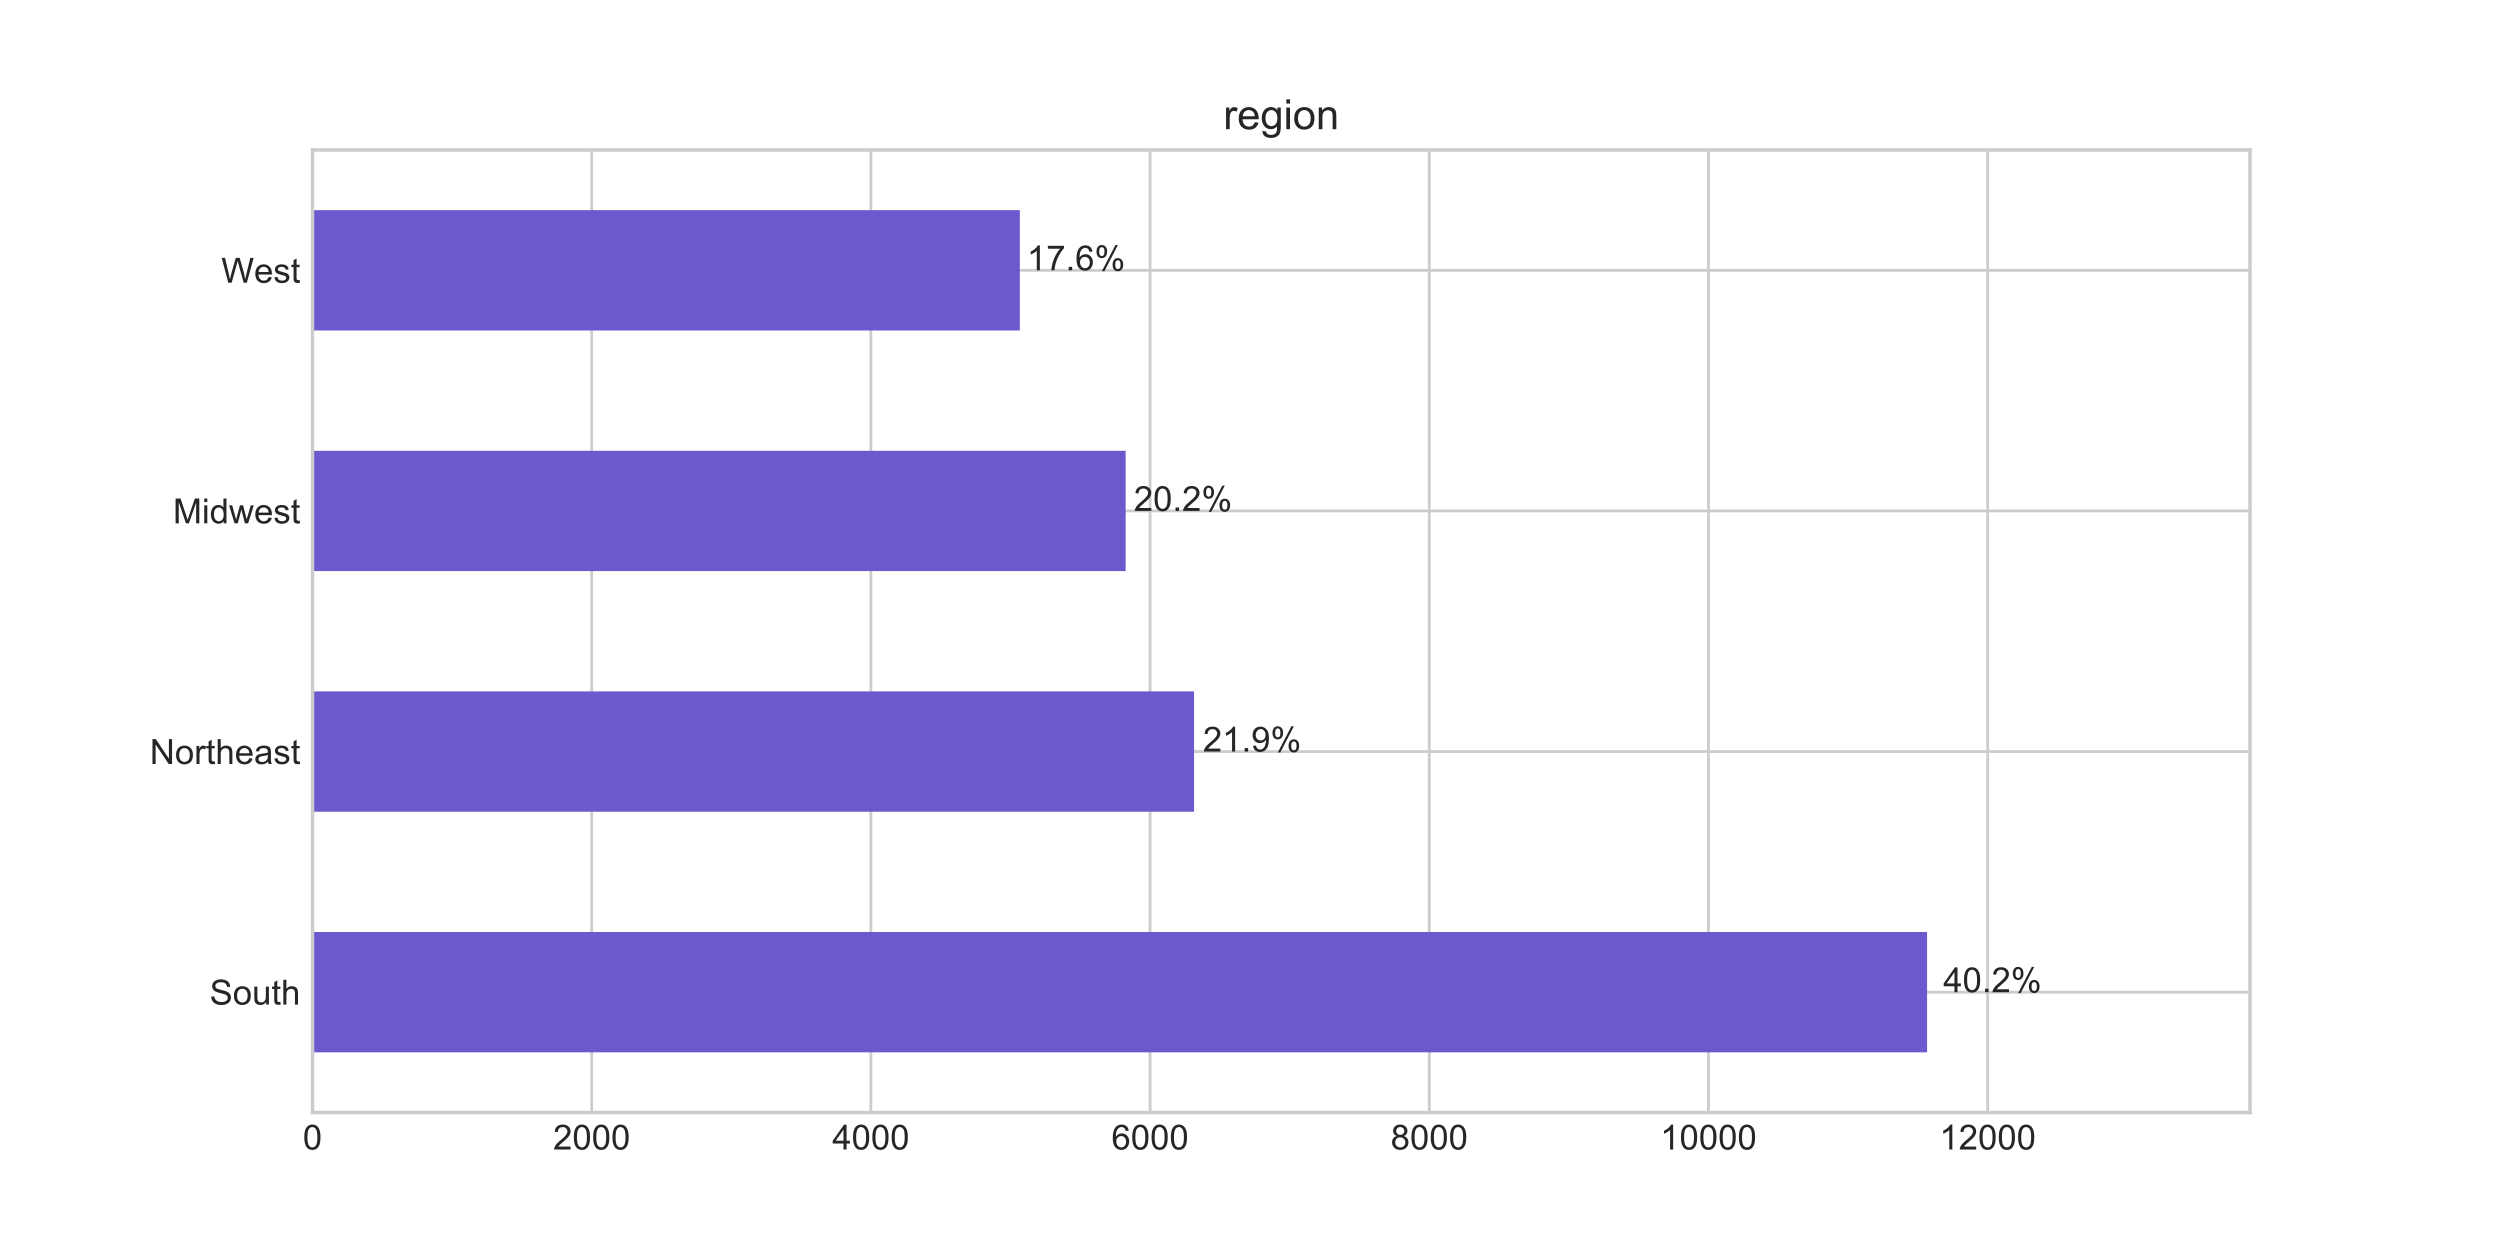
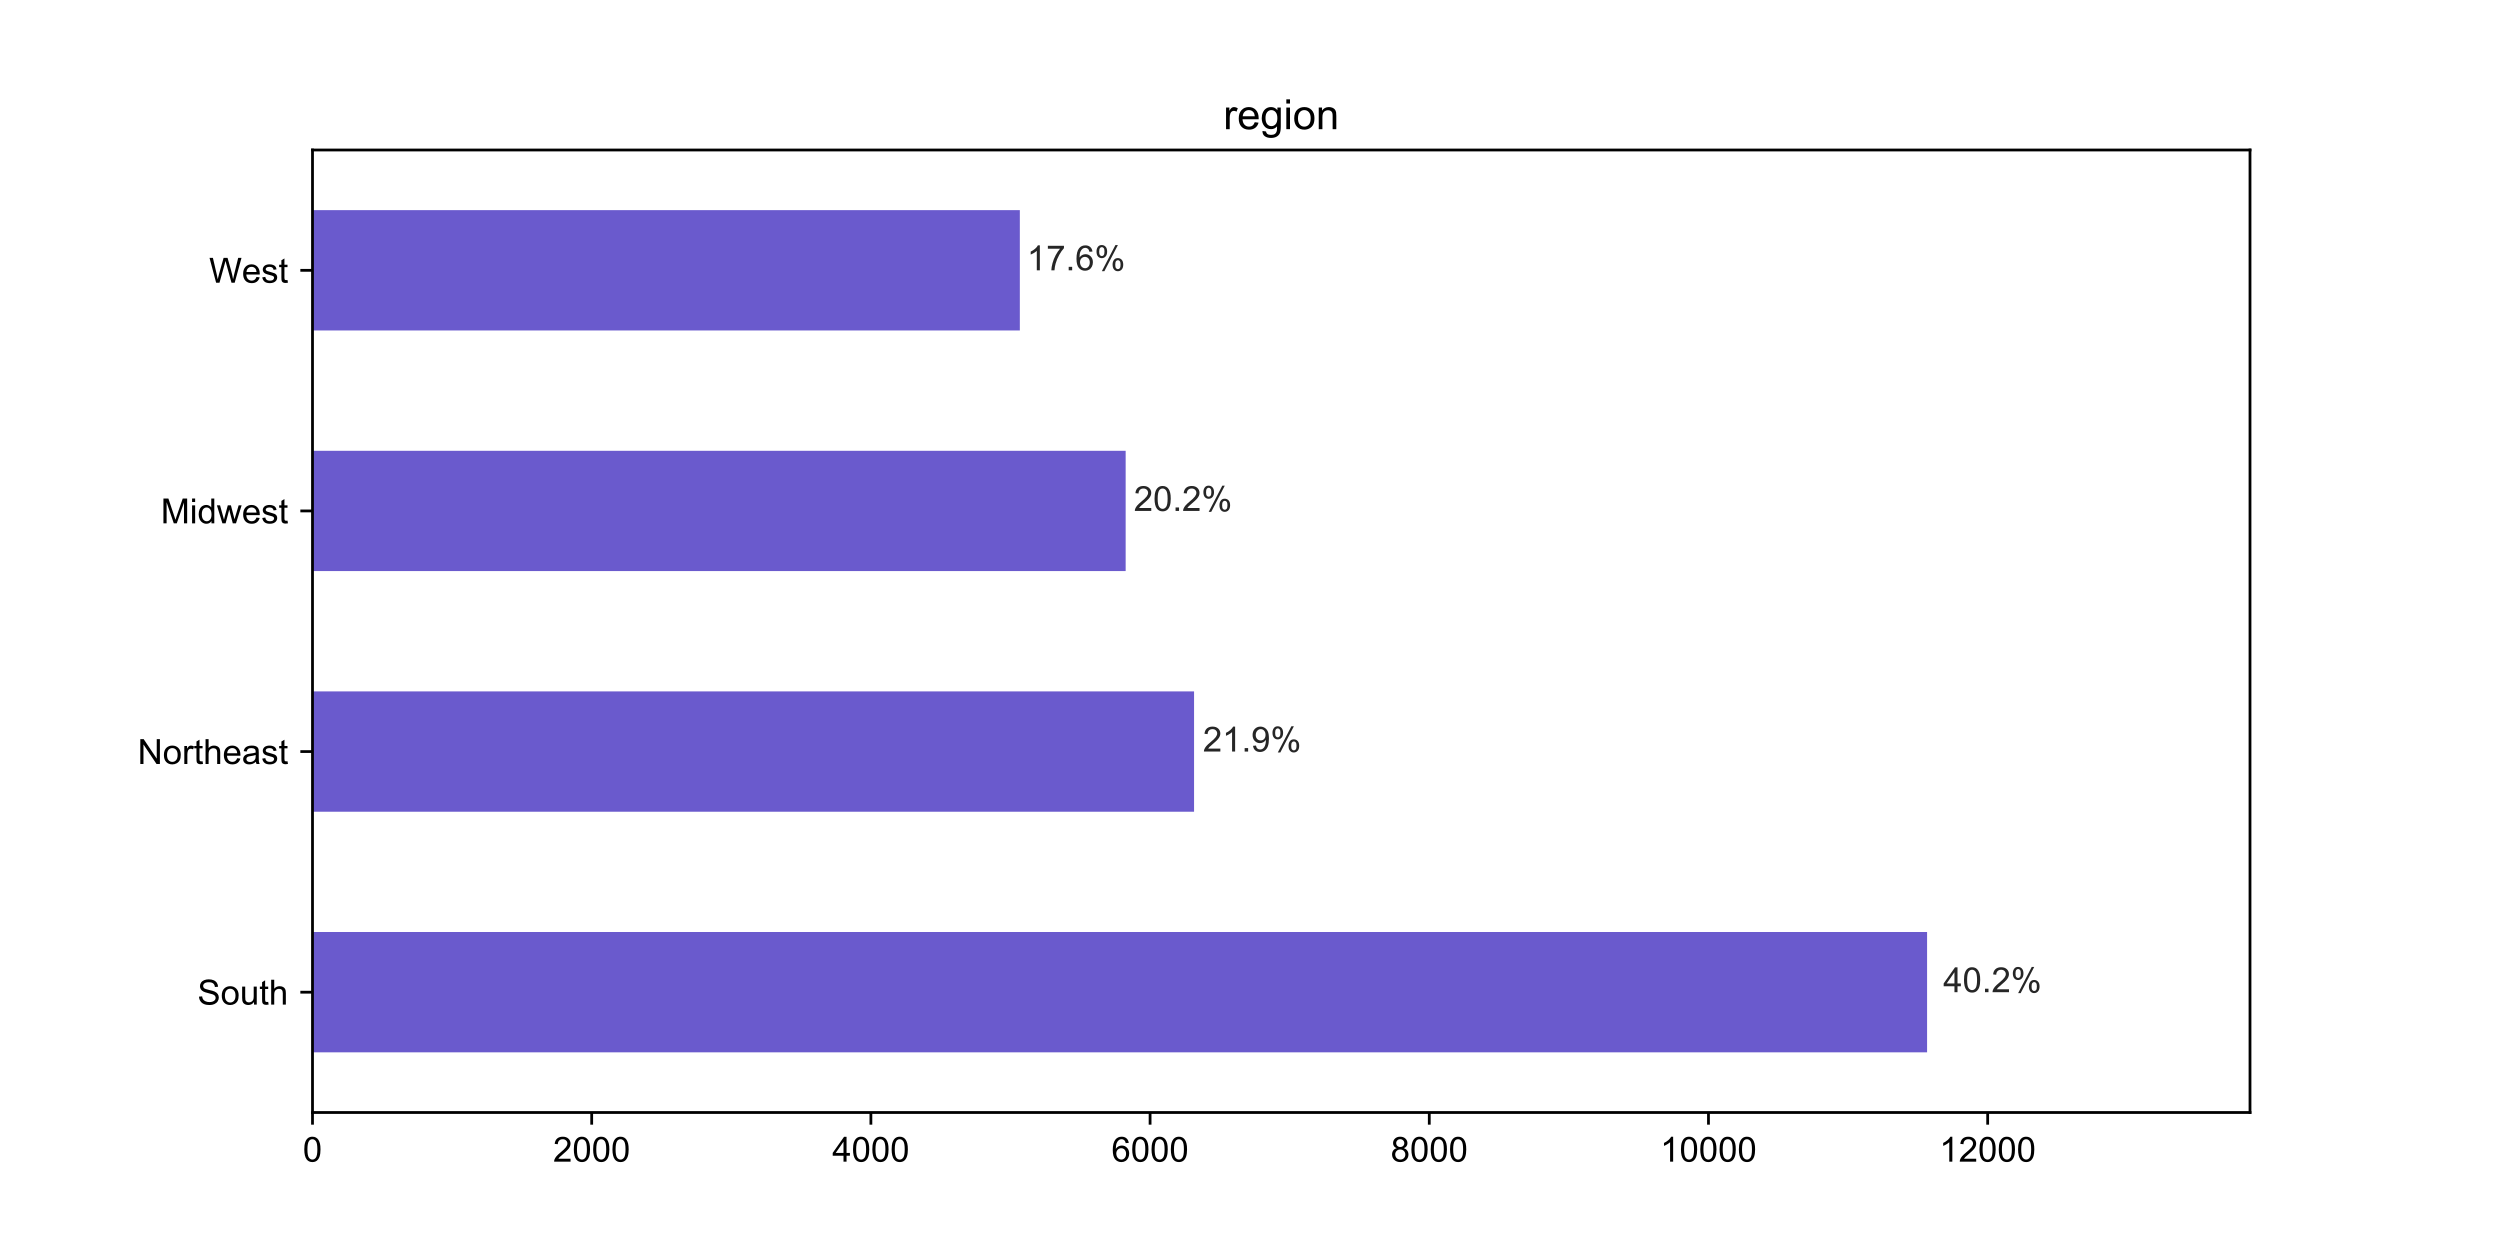
<svg xmlns="http://www.w3.org/2000/svg" xmlns:xlink="http://www.w3.org/1999/xlink" height="360pt" version="1.1" viewBox="0 0 720 360" width="720pt">
  <defs>
    <style type="text/css">
*{stroke-linecap:butt;stroke-linejoin:round;white-space:pre;}
  </style>
  </defs>
  <g id="figure_1">
    <g id="patch_1">
      <path d="M 0 360  L 720 360  L 720 0  L 0 0  z " style="fill:#ffffff;" />
    </g>
    <g id="axes_1">
      <g id="patch_2">
        <path d="M 90 320.4  L 648 320.4  L 648 43.2  L 90 43.2  z " style="fill:#ffffff;" />
      </g>
+       <g id="patch_3">
+         <path clip-path="url(#p5e2d25b61d)" d="M 90 303.075  L 555 303.075  L 555 268.425  L 90 268.425  z " style="fill:#6a5acd;" />
+       </g>
+       <g id="patch_4">
+         <path clip-path="url(#p5e2d25b61d)" d="M 90 233.775  L 343.889 233.775  L 343.889 199.125  L 90 199.125  z " style="fill:#6a5acd;" />
+       </g>
+       <g id="patch_5">
+         <path clip-path="url(#p5e2d25b61d)" d="M 90 164.475  L 324.189 164.475  L 324.189 129.825  L 90 129.825  z " style="fill:#6a5acd;" />
+       </g>
+       <g id="patch_6">
+         <path clip-path="url(#p5e2d25b61d)" d="M 90 95.175  L 293.714 95.175  L 293.714 60.525  L 90 60.525  z " style="fill:#6a5acd;" />
+       </g>
      <g id="matplotlib.axis_1">
        <g id="xtick_1">
          <g id="line2d_1">
-             <path clip-path="url(#p22cd72b4e8)" d="M 90 320.4  L 90 43.2  " style="fill:none;stroke:#cccccc;stroke-linecap:round;stroke-width:0.8;" />
-           </g>
-           <g id="line2d_2" />
+             <defs>
+               <path d="M 0 0  L 0 3.5  " id="meedd70f303" style="stroke:#000000;stroke-width:0.8;" />
+             </defs>
+             <g>
+               <use style="stroke:#000000;stroke-width:0.8;" x="90" xlink:href="#meedd70f303" y="320.4" />
+             </g>
+           </g>
          <g id="text_1">
            <defs>
              <path d="M 4.156 35.297  Q 4.156 48 6.766 55.734  Q 9.375 63.484 14.516 67.672  Q 19.672 71.875 27.484 71.875  Q 33.25 71.875 37.594 69.547  Q 41.938 67.234 44.766 62.859  Q 47.609 58.5 49.219 52.219  Q 50.828 45.953 50.828 35.297  Q 50.828 22.703 48.234 14.969  Q 45.656 7.234 40.5 3  Q 35.359 -1.219 27.484 -1.219  Q 17.141 -1.219 11.234 6.203  Q 4.156 15.141 4.156 35.297  z M 13.188 35.297  Q 13.188 17.672 17.312 11.828  Q 21.438 6 27.484 6  Q 33.547 6 37.672 11.859  Q 41.797 17.719 41.797 35.297  Q 41.797 52.984 37.672 58.781  Q 33.547 64.594 27.391 64.594  Q 21.344 64.594 17.719 59.469  Q 13.188 52.938 13.188 35.297  z " id="ArialMT-48" />
            </defs>
-             <g style="fill:#262626;" transform="translate(87.21953 331.0578)scale(0.1 -0.1)">
+             <g transform="translate(87.21953 334.5578)scale(0.1 -0.1)">
              <use xlink:href="#ArialMT-48" />
            </g>
          </g>
        </g>
        <g id="xtick_2">
+           <g id="line2d_2">
+             <g>
+               <use style="stroke:#000000;stroke-width:0.8;" x="170.408" xlink:href="#meedd70f303" y="320.4" />
+             </g>
+           </g>
+           <g id="text_2">
+             <defs>
+               <path d="M 50.344 8.453  L 50.344 0  L 3.031 0  Q 2.938 3.172 4.047 6.109  Q 5.859 10.938 9.828 15.625  Q 13.812 20.312 21.344 26.469  Q 33.016 36.031 37.109 41.625  Q 41.219 47.219 41.219 52.203  Q 41.219 57.422 37.469 61  Q 33.734 64.594 27.734 64.594  Q 21.391 64.594 17.578 60.781  Q 13.766 56.984 13.719 50.25  L 4.688 51.172  Q 5.609 61.281 11.656 66.578  Q 17.719 71.875 27.938 71.875  Q 38.234 71.875 44.234 66.156  Q 50.25 60.453 50.25 52  Q 50.25 47.703 48.484 43.547  Q 46.734 39.406 42.656 34.812  Q 38.578 30.219 29.109 22.219  Q 21.188 15.578 18.938 13.203  Q 16.703 10.844 15.234 8.453  z " id="ArialMT-50" />
+             </defs>
+             <g transform="translate(159.2862 334.5578)scale(0.1 -0.1)">
+               <use xlink:href="#ArialMT-50" />
+               <use x="55.615" xlink:href="#ArialMT-48" />
+               <use x="111.23" xlink:href="#ArialMT-48" />
+               <use x="166.846" xlink:href="#ArialMT-48" />
+             </g>
+           </g>
+         </g>
+         <g id="xtick_3">
          <g id="line2d_3">
-             <path clip-path="url(#p22cd72b4e8)" d="M 170.408 320.4  L 170.408 43.2  " style="fill:none;stroke:#cccccc;stroke-linecap:round;stroke-width:0.8;" />
-           </g>
-           <g id="line2d_4" />
-           <g id="text_2">
-             <defs>
-               <path d="M 50.344 8.453  L 50.344 0  L 3.031 0  Q 2.938 3.172 4.047 6.109  Q 5.859 10.938 9.828 15.625  Q 13.812 20.312 21.344 26.469  Q 33.016 36.031 37.109 41.625  Q 41.219 47.219 41.219 52.203  Q 41.219 57.422 37.469 61  Q 33.734 64.594 27.734 64.594  Q 21.391 64.594 17.578 60.781  Q 13.766 56.984 13.719 50.25  L 4.688 51.172  Q 5.609 61.281 11.656 66.578  Q 17.719 71.875 27.938 71.875  Q 38.234 71.875 44.234 66.156  Q 50.25 60.453 50.25 52  Q 50.25 47.703 48.484 43.547  Q 46.734 39.406 42.656 34.812  Q 38.578 30.219 29.109 22.219  Q 21.188 15.578 18.938 13.203  Q 16.703 10.844 15.234 8.453  z " id="ArialMT-50" />
-             </defs>
-             <g style="fill:#262626;" transform="translate(159.2862 331.0578)scale(0.1 -0.1)">
-               <use xlink:href="#ArialMT-50" />
-               <use x="55.615" xlink:href="#ArialMT-48" />
-               <use x="111.23" xlink:href="#ArialMT-48" />
-               <use x="166.846" xlink:href="#ArialMT-48" />
-             </g>
-           </g>
-         </g>
-         <g id="xtick_3">
+             <g>
+               <use style="stroke:#000000;stroke-width:0.8;" x="250.816" xlink:href="#meedd70f303" y="320.4" />
+             </g>
+           </g>
+           <g id="text_3">
+             <defs>
+               <path d="M 32.328 0  L 32.328 17.141  L 1.266 17.141  L 1.266 25.203  L 33.938 71.578  L 41.109 71.578  L 41.109 25.203  L 50.781 25.203  L 50.781 17.141  L 41.109 17.141  L 41.109 0  z M 32.328 25.203  L 32.328 57.469  L 9.906 25.203  z " id="ArialMT-52" />
+             </defs>
+             <g transform="translate(239.6943 334.5578)scale(0.1 -0.1)">
+               <use xlink:href="#ArialMT-52" />
+               <use x="55.615" xlink:href="#ArialMT-48" />
+               <use x="111.23" xlink:href="#ArialMT-48" />
+               <use x="166.846" xlink:href="#ArialMT-48" />
+             </g>
+           </g>
+         </g>
+         <g id="xtick_4">
+           <g id="line2d_4">
+             <g>
+               <use style="stroke:#000000;stroke-width:0.8;" x="331.224" xlink:href="#meedd70f303" y="320.4" />
+             </g>
+           </g>
+           <g id="text_4">
+             <defs>
+               <path d="M 49.75 54.047  L 41.016 53.375  Q 39.844 58.547 37.703 60.891  Q 34.125 64.656 28.906 64.656  Q 24.703 64.656 21.531 62.312  Q 17.391 59.281 14.984 53.469  Q 12.594 47.656 12.5 36.922  Q 15.672 41.75 20.266 44.094  Q 24.859 46.438 29.891 46.438  Q 38.672 46.438 44.844 39.969  Q 51.031 33.5 51.031 23.25  Q 51.031 16.5 48.125 10.719  Q 45.219 4.938 40.141 1.859  Q 35.062 -1.219 28.609 -1.219  Q 17.625 -1.219 10.688 6.859  Q 3.766 14.938 3.766 33.5  Q 3.766 54.25 11.422 63.672  Q 18.109 71.875 29.438 71.875  Q 37.891 71.875 43.281 67.141  Q 48.688 62.406 49.75 54.047  z M 13.875 23.188  Q 13.875 18.656 15.797 14.5  Q 17.719 10.359 21.188 8.172  Q 24.656 6 28.469 6  Q 34.031 6 38.031 10.484  Q 42.047 14.984 42.047 22.703  Q 42.047 30.125 38.078 34.391  Q 34.125 38.672 28.125 38.672  Q 22.172 38.672 18.016 34.391  Q 13.875 30.125 13.875 23.188  z " id="ArialMT-54" />
+             </defs>
+             <g transform="translate(320.1024 334.5578)scale(0.1 -0.1)">
+               <use xlink:href="#ArialMT-54" />
+               <use x="55.615" xlink:href="#ArialMT-48" />
+               <use x="111.23" xlink:href="#ArialMT-48" />
+               <use x="166.846" xlink:href="#ArialMT-48" />
+             </g>
+           </g>
+         </g>
+         <g id="xtick_5">
          <g id="line2d_5">
-             <path clip-path="url(#p22cd72b4e8)" d="M 250.816 320.4  L 250.816 43.2  " style="fill:none;stroke:#cccccc;stroke-linecap:round;stroke-width:0.8;" />
-           </g>
-           <g id="line2d_6" />
-           <g id="text_3">
-             <defs>
-               <path d="M 32.328 0  L 32.328 17.141  L 1.266 17.141  L 1.266 25.203  L 33.938 71.578  L 41.109 71.578  L 41.109 25.203  L 50.781 25.203  L 50.781 17.141  L 41.109 17.141  L 41.109 0  z M 32.328 25.203  L 32.328 57.469  L 9.906 25.203  z " id="ArialMT-52" />
-             </defs>
-             <g style="fill:#262626;" transform="translate(239.6943 331.0578)scale(0.1 -0.1)">
-               <use xlink:href="#ArialMT-52" />
-               <use x="55.615" xlink:href="#ArialMT-48" />
-               <use x="111.23" xlink:href="#ArialMT-48" />
-               <use x="166.846" xlink:href="#ArialMT-48" />
-             </g>
-           </g>
-         </g>
-         <g id="xtick_4">
+             <g>
+               <use style="stroke:#000000;stroke-width:0.8;" x="411.632" xlink:href="#meedd70f303" y="320.4" />
+             </g>
+           </g>
+           <g id="text_5">
+             <defs>
+               <path d="M 17.672 38.812  Q 12.203 40.828 9.562 44.531  Q 6.938 48.25 6.938 53.422  Q 6.938 61.234 12.547 66.547  Q 18.172 71.875 27.484 71.875  Q 36.859 71.875 42.578 66.422  Q 48.297 60.984 48.297 53.172  Q 48.297 48.188 45.672 44.5  Q 43.062 40.828 37.75 38.812  Q 44.344 36.672 47.781 31.875  Q 51.219 27.094 51.219 20.453  Q 51.219 11.281 44.719 5.031  Q 38.234 -1.219 27.641 -1.219  Q 17.047 -1.219 10.547 5.047  Q 4.047 11.328 4.047 20.703  Q 4.047 27.688 7.594 32.391  Q 11.141 37.109 17.672 38.812  z M 15.922 53.719  Q 15.922 48.641 19.188 45.406  Q 22.469 42.188 27.688 42.188  Q 32.766 42.188 36.016 45.375  Q 39.266 48.578 39.266 53.219  Q 39.266 58.062 35.906 61.359  Q 32.562 64.656 27.594 64.656  Q 22.562 64.656 19.234 61.422  Q 15.922 58.203 15.922 53.719  z M 13.094 20.656  Q 13.094 16.891 14.875 13.375  Q 16.656 9.859 20.172 7.922  Q 23.688 6 27.734 6  Q 34.031 6 38.125 10.047  Q 42.234 14.109 42.234 20.359  Q 42.234 26.703 38.016 30.859  Q 33.797 35.016 27.438 35.016  Q 21.234 35.016 17.156 30.906  Q 13.094 26.812 13.094 20.656  z " id="ArialMT-56" />
+             </defs>
+             <g transform="translate(400.5105 334.5578)scale(0.1 -0.1)">
+               <use xlink:href="#ArialMT-56" />
+               <use x="55.615" xlink:href="#ArialMT-48" />
+               <use x="111.23" xlink:href="#ArialMT-48" />
+               <use x="166.846" xlink:href="#ArialMT-48" />
+             </g>
+           </g>
+         </g>
+         <g id="xtick_6">
+           <g id="line2d_6">
+             <g>
+               <use style="stroke:#000000;stroke-width:0.8;" x="492.04" xlink:href="#meedd70f303" y="320.4" />
+             </g>
+           </g>
+           <g id="text_6">
+             <defs>
+               <path d="M 37.25 0  L 28.469 0  L 28.469 56  Q 25.297 52.984 20.141 49.953  Q 14.984 46.922 10.891 45.406  L 10.891 53.906  Q 18.266 57.375 23.781 62.297  Q 29.297 67.234 31.594 71.875  L 37.25 71.875  z " id="ArialMT-49" />
+             </defs>
+             <g transform="translate(478.1381 334.5578)scale(0.1 -0.1)">
+               <use xlink:href="#ArialMT-49" />
+               <use x="55.615" xlink:href="#ArialMT-48" />
+               <use x="111.23" xlink:href="#ArialMT-48" />
+               <use x="166.846" xlink:href="#ArialMT-48" />
+               <use x="222.461" xlink:href="#ArialMT-48" />
+             </g>
+           </g>
+         </g>
+         <g id="xtick_7">
          <g id="line2d_7">
-             <path clip-path="url(#p22cd72b4e8)" d="M 331.224 320.4  L 331.224 43.2  " style="fill:none;stroke:#cccccc;stroke-linecap:round;stroke-width:0.8;" />
-           </g>
-           <g id="line2d_8" />
-           <g id="text_4">
-             <defs>
-               <path d="M 49.75 54.047  L 41.016 53.375  Q 39.844 58.547 37.703 60.891  Q 34.125 64.656 28.906 64.656  Q 24.703 64.656 21.531 62.312  Q 17.391 59.281 14.984 53.469  Q 12.594 47.656 12.5 36.922  Q 15.672 41.75 20.266 44.094  Q 24.859 46.438 29.891 46.438  Q 38.672 46.438 44.844 39.969  Q 51.031 33.5 51.031 23.25  Q 51.031 16.5 48.125 10.719  Q 45.219 4.938 40.141 1.859  Q 35.062 -1.219 28.609 -1.219  Q 17.625 -1.219 10.688 6.859  Q 3.766 14.938 3.766 33.5  Q 3.766 54.25 11.422 63.672  Q 18.109 71.875 29.438 71.875  Q 37.891 71.875 43.281 67.141  Q 48.688 62.406 49.75 54.047  z M 13.875 23.188  Q 13.875 18.656 15.797 14.5  Q 17.719 10.359 21.188 8.172  Q 24.656 6 28.469 6  Q 34.031 6 38.031 10.484  Q 42.047 14.984 42.047 22.703  Q 42.047 30.125 38.078 34.391  Q 34.125 38.672 28.125 38.672  Q 22.172 38.672 18.016 34.391  Q 13.875 30.125 13.875 23.188  z " id="ArialMT-54" />
-             </defs>
-             <g style="fill:#262626;" transform="translate(320.1024 331.0578)scale(0.1 -0.1)">
-               <use xlink:href="#ArialMT-54" />
-               <use x="55.615" xlink:href="#ArialMT-48" />
-               <use x="111.23" xlink:href="#ArialMT-48" />
-               <use x="166.846" xlink:href="#ArialMT-48" />
-             </g>
-           </g>
-         </g>
-         <g id="xtick_5">
-           <g id="line2d_9">
-             <path clip-path="url(#p22cd72b4e8)" d="M 411.632 320.4  L 411.632 43.2  " style="fill:none;stroke:#cccccc;stroke-linecap:round;stroke-width:0.8;" />
-           </g>
-           <g id="line2d_10" />
-           <g id="text_5">
-             <defs>
-               <path d="M 17.672 38.812  Q 12.203 40.828 9.562 44.531  Q 6.938 48.25 6.938 53.422  Q 6.938 61.234 12.547 66.547  Q 18.172 71.875 27.484 71.875  Q 36.859 71.875 42.578 66.422  Q 48.297 60.984 48.297 53.172  Q 48.297 48.188 45.672 44.5  Q 43.062 40.828 37.75 38.812  Q 44.344 36.672 47.781 31.875  Q 51.219 27.094 51.219 20.453  Q 51.219 11.281 44.719 5.031  Q 38.234 -1.219 27.641 -1.219  Q 17.047 -1.219 10.547 5.047  Q 4.047 11.328 4.047 20.703  Q 4.047 27.688 7.594 32.391  Q 11.141 37.109 17.672 38.812  z M 15.922 53.719  Q 15.922 48.641 19.188 45.406  Q 22.469 42.188 27.688 42.188  Q 32.766 42.188 36.016 45.375  Q 39.266 48.578 39.266 53.219  Q 39.266 58.062 35.906 61.359  Q 32.562 64.656 27.594 64.656  Q 22.562 64.656 19.234 61.422  Q 15.922 58.203 15.922 53.719  z M 13.094 20.656  Q 13.094 16.891 14.875 13.375  Q 16.656 9.859 20.172 7.922  Q 23.688 6 27.734 6  Q 34.031 6 38.125 10.047  Q 42.234 14.109 42.234 20.359  Q 42.234 26.703 38.016 30.859  Q 33.797 35.016 27.438 35.016  Q 21.234 35.016 17.156 30.906  Q 13.094 26.812 13.094 20.656  z " id="ArialMT-56" />
-             </defs>
-             <g style="fill:#262626;" transform="translate(400.5105 331.0578)scale(0.1 -0.1)">
-               <use xlink:href="#ArialMT-56" />
-               <use x="55.615" xlink:href="#ArialMT-48" />
-               <use x="111.23" xlink:href="#ArialMT-48" />
-               <use x="166.846" xlink:href="#ArialMT-48" />
-             </g>
-           </g>
-         </g>
-         <g id="xtick_6">
-           <g id="line2d_11">
-             <path clip-path="url(#p22cd72b4e8)" d="M 492.04 320.4  L 492.04 43.2  " style="fill:none;stroke:#cccccc;stroke-linecap:round;stroke-width:0.8;" />
-           </g>
-           <g id="line2d_12" />
-           <g id="text_6">
-             <defs>
-               <path d="M 37.25 0  L 28.469 0  L 28.469 56  Q 25.297 52.984 20.141 49.953  Q 14.984 46.922 10.891 45.406  L 10.891 53.906  Q 18.266 57.375 23.781 62.297  Q 29.297 67.234 31.594 71.875  L 37.25 71.875  z " id="ArialMT-49" />
-             </defs>
-             <g style="fill:#262626;" transform="translate(478.1381 331.0578)scale(0.1 -0.1)">
-               <use xlink:href="#ArialMT-49" />
-               <use x="55.615" xlink:href="#ArialMT-48" />
-               <use x="111.23" xlink:href="#ArialMT-48" />
-               <use x="166.846" xlink:href="#ArialMT-48" />
-               <use x="222.461" xlink:href="#ArialMT-48" />
-             </g>
-           </g>
-         </g>
-         <g id="xtick_7">
-           <g id="line2d_13">
-             <path clip-path="url(#p22cd72b4e8)" d="M 572.449 320.4  L 572.449 43.2  " style="fill:none;stroke:#cccccc;stroke-linecap:round;stroke-width:0.8;" />
-           </g>
-           <g id="line2d_14" />
+             <g>
+               <use style="stroke:#000000;stroke-width:0.8;" x="572.449" xlink:href="#meedd70f303" y="320.4" />
+             </g>
+           </g>
          <g id="text_7">
-             <g style="fill:#262626;" transform="translate(558.5462 331.0578)scale(0.1 -0.1)">
+             <g transform="translate(558.5462 334.5578)scale(0.1 -0.1)">
              <use xlink:href="#ArialMT-49" />
              <use x="55.615" xlink:href="#ArialMT-50" />
              <use x="111.23" xlink:href="#ArialMT-48" />
              <use x="166.846" xlink:href="#ArialMT-48" />
              <use x="222.461" xlink:href="#ArialMT-48" />
            </g>
          </g>
        </g>
      </g>
      <g id="matplotlib.axis_2">
        <g id="ytick_1">
-           <g id="line2d_15">
-             <path clip-path="url(#p22cd72b4e8)" d="M 90 285.75  L 648 285.75  " style="fill:none;stroke:#cccccc;stroke-linecap:round;stroke-width:0.8;" />
-           </g>
-           <g id="line2d_16" />
+           <g id="line2d_8">
+             <defs>
+               <path d="M 0 0  L -3.5 0  " id="m704e7bae4b" style="stroke:#000000;stroke-width:0.8;" />
+             </defs>
+             <g>
+               <use style="stroke:#000000;stroke-width:0.8;" x="90" xlink:href="#m704e7bae4b" y="285.75" />
+             </g>
+           </g>
          <g id="text_8">
            <defs>
              <path d="M 4.5 23  L 13.422 23.781  Q 14.062 18.406 16.375 14.969  Q 18.703 11.531 23.578 9.406  Q 28.469 7.281 34.578 7.281  Q 39.984 7.281 44.141 8.891  Q 48.297 10.5 50.312 13.297  Q 52.344 16.109 52.344 19.438  Q 52.344 22.797 50.391 25.312  Q 48.438 27.828 43.953 29.547  Q 41.062 30.672 31.203 33.031  Q 21.344 35.406 17.391 37.5  Q 12.25 40.188 9.734 44.156  Q 7.234 48.141 7.234 53.078  Q 7.234 58.5 10.297 63.203  Q 13.375 67.922 19.281 70.359  Q 25.203 72.797 32.422 72.797  Q 40.375 72.797 46.453 70.234  Q 52.547 67.672 55.812 62.688  Q 59.078 57.719 59.328 51.422  L 50.25 50.734  Q 49.516 57.516 45.281 60.984  Q 41.062 64.453 32.812 64.453  Q 24.219 64.453 20.281 61.297  Q 16.359 58.156 16.359 53.719  Q 16.359 49.859 19.141 47.359  Q 21.875 44.875 33.422 42.266  Q 44.969 39.656 49.266 37.703  Q 55.516 34.812 58.484 30.391  Q 61.469 25.984 61.469 20.219  Q 61.469 14.5 58.203 9.438  Q 54.938 4.391 48.797 1.578  Q 42.672 -1.219 35.016 -1.219  Q 25.297 -1.219 18.719 1.609  Q 12.156 4.438 8.422 10.125  Q 4.688 15.828 4.5 23  z " id="ArialMT-83" />
              <path d="M 3.328 25.922  Q 3.328 40.328 11.328 47.266  Q 18.016 53.031 27.641 53.031  Q 38.328 53.031 45.109 46.016  Q 51.906 39.016 51.906 26.656  Q 51.906 16.656 48.906 10.906  Q 45.906 5.172 40.156 2  Q 34.422 -1.172 27.641 -1.172  Q 16.75 -1.172 10.031 5.812  Q 3.328 12.797 3.328 25.922  z M 12.359 25.922  Q 12.359 15.969 16.703 11.016  Q 21.047 6.062 27.641 6.062  Q 34.188 6.062 38.531 11.031  Q 42.875 16.016 42.875 26.219  Q 42.875 35.844 38.5 40.797  Q 34.125 45.75 27.641 45.75  Q 21.047 45.75 16.703 40.812  Q 12.359 35.891 12.359 25.922  z " id="ArialMT-111" />
              <path d="M 40.578 0  L 40.578 7.625  Q 34.516 -1.172 24.125 -1.172  Q 19.531 -1.172 15.547 0.578  Q 11.578 2.344 9.641 5  Q 7.719 7.672 6.938 11.531  Q 6.391 14.109 6.391 19.734  L 6.391 51.859  L 15.188 51.859  L 15.188 23.094  Q 15.188 16.219 15.719 13.812  Q 16.547 10.359 19.234 8.375  Q 21.922 6.391 25.875 6.391  Q 29.828 6.391 33.297 8.422  Q 36.766 10.453 38.203 13.938  Q 39.656 17.438 39.656 24.078  L 39.656 51.859  L 48.438 51.859  L 48.438 0  z " id="ArialMT-117" />
              <path d="M 25.781 7.859  L 27.047 0.094  Q 23.344 -0.688 20.406 -0.688  Q 15.625 -0.688 12.984 0.828  Q 10.359 2.344 9.281 4.812  Q 8.203 7.281 8.203 15.188  L 8.203 45.016  L 1.766 45.016  L 1.766 51.859  L 8.203 51.859  L 8.203 64.703  L 16.938 69.969  L 16.938 51.859  L 25.781 51.859  L 25.781 45.016  L 16.938 45.016  L 16.938 14.703  Q 16.938 10.938 17.406 9.859  Q 17.875 8.797 18.922 8.156  Q 19.969 7.516 21.922 7.516  Q 23.391 7.516 25.781 7.859  z " id="ArialMT-116" />
              <path d="M 6.594 0  L 6.594 71.578  L 15.375 71.578  L 15.375 45.906  Q 21.531 53.031 30.906 53.031  Q 36.672 53.031 40.922 50.75  Q 45.172 48.484 47 44.484  Q 48.828 40.484 48.828 32.859  L 48.828 0  L 40.047 0  L 40.047 32.859  Q 40.047 39.453 37.188 42.453  Q 34.328 45.453 29.109 45.453  Q 25.203 45.453 21.75 43.422  Q 18.312 41.406 16.844 37.938  Q 15.375 34.469 15.375 28.375  L 15.375 0  z " id="ArialMT-104" />
            </defs>
-             <g style="fill:#262626;" transform="translate(60.36875 289.3289)scale(0.1 -0.1)">
+             <g transform="translate(56.86875 289.3289)scale(0.1 -0.1)">
              <use xlink:href="#ArialMT-83" />
              <use x="66.699" xlink:href="#ArialMT-111" />
              <use x="122.314" xlink:href="#ArialMT-117" />
              <use x="177.93" xlink:href="#ArialMT-116" />
              <use x="205.713" xlink:href="#ArialMT-104" />
            </g>
          </g>
        </g>
        <g id="ytick_2">
-           <g id="line2d_17">
-             <path clip-path="url(#p22cd72b4e8)" d="M 90 216.45  L 648 216.45  " style="fill:none;stroke:#cccccc;stroke-linecap:round;stroke-width:0.8;" />
-           </g>
-           <g id="line2d_18" />
+           <g id="line2d_9">
+             <g>
+               <use style="stroke:#000000;stroke-width:0.8;" x="90" xlink:href="#m704e7bae4b" y="216.45" />
+             </g>
+           </g>
          <g id="text_9">
            <defs>
              <path d="M 7.625 0  L 7.625 71.578  L 17.328 71.578  L 54.938 15.375  L 54.938 71.578  L 64.016 71.578  L 64.016 0  L 54.297 0  L 16.703 56.25  L 16.703 0  z " id="ArialMT-78" />
              <path d="M 6.5 0  L 6.5 51.859  L 14.406 51.859  L 14.406 44  Q 17.438 49.516 20 51.266  Q 22.562 53.031 25.641 53.031  Q 30.078 53.031 34.672 50.203  L 31.641 42.047  Q 28.422 43.953 25.203 43.953  Q 22.312 43.953 20.016 42.219  Q 17.719 40.484 16.75 37.406  Q 15.281 32.719 15.281 27.156  L 15.281 0  z " id="ArialMT-114" />
              <path d="M 42.094 16.703  L 51.172 15.578  Q 49.031 7.625 43.219 3.219  Q 37.406 -1.172 28.375 -1.172  Q 17 -1.172 10.328 5.828  Q 3.656 12.844 3.656 25.484  Q 3.656 38.578 10.391 45.797  Q 17.141 53.031 27.875 53.031  Q 38.281 53.031 44.875 45.953  Q 51.469 38.875 51.469 26.031  Q 51.469 25.25 51.422 23.688  L 12.75 23.688  Q 13.234 15.141 17.578 10.594  Q 21.922 6.062 28.422 6.062  Q 33.25 6.062 36.672 8.594  Q 40.094 11.141 42.094 16.703  z M 13.234 30.906  L 42.188 30.906  Q 41.609 37.453 38.875 40.719  Q 34.672 45.797 27.984 45.797  Q 21.922 45.797 17.797 41.75  Q 13.672 37.703 13.234 30.906  z " id="ArialMT-101" />
              <path d="M 40.438 6.391  Q 35.547 2.25 31.031 0.531  Q 26.516 -1.172 21.344 -1.172  Q 12.797 -1.172 8.203 3  Q 3.609 7.172 3.609 13.672  Q 3.609 17.484 5.344 20.625  Q 7.078 23.781 9.891 25.688  Q 12.703 27.594 16.219 28.562  Q 18.797 29.25 24.031 29.891  Q 34.672 31.156 39.703 32.906  Q 39.75 34.719 39.75 35.203  Q 39.75 40.578 37.25 42.781  Q 33.891 45.75 27.25 45.75  Q 21.047 45.75 18.094 43.578  Q 15.141 41.406 13.719 35.891  L 5.125 37.062  Q 6.297 42.578 8.984 45.969  Q 11.672 49.359 16.75 51.188  Q 21.828 53.031 28.516 53.031  Q 35.156 53.031 39.297 51.469  Q 43.453 49.906 45.406 47.531  Q 47.359 45.172 48.141 41.547  Q 48.578 39.312 48.578 33.453  L 48.578 21.734  Q 48.578 9.469 49.141 6.219  Q 49.703 2.984 51.375 0  L 42.188 0  Q 40.828 2.734 40.438 6.391  z M 39.703 26.031  Q 34.906 24.078 25.344 22.703  Q 19.922 21.922 17.672 20.938  Q 15.438 19.969 14.203 18.094  Q 12.984 16.219 12.984 13.922  Q 12.984 10.406 15.641 8.062  Q 18.312 5.719 23.438 5.719  Q 28.516 5.719 32.469 7.938  Q 36.422 10.156 38.281 14.016  Q 39.703 17 39.703 22.797  z " id="ArialMT-97" />
              <path d="M 3.078 15.484  L 11.766 16.844  Q 12.5 11.625 15.844 8.844  Q 19.188 6.062 25.203 6.062  Q 31.25 6.062 34.172 8.516  Q 37.109 10.984 37.109 14.312  Q 37.109 17.281 34.516 19  Q 32.719 20.172 25.531 21.969  Q 15.875 24.422 12.141 26.203  Q 8.406 27.984 6.469 31.125  Q 4.547 34.281 4.547 38.094  Q 4.547 41.547 6.125 44.5  Q 7.719 47.469 10.453 49.422  Q 12.5 50.922 16.031 51.969  Q 19.578 53.031 23.641 53.031  Q 29.734 53.031 34.344 51.266  Q 38.969 49.516 41.156 46.5  Q 43.359 43.5 44.188 38.484  L 35.594 37.312  Q 35.016 41.312 32.203 43.547  Q 29.391 45.797 24.266 45.797  Q 18.219 45.797 15.625 43.797  Q 13.031 41.797 13.031 39.109  Q 13.031 37.406 14.109 36.031  Q 15.188 34.625 17.484 33.688  Q 18.797 33.203 25.25 31.453  Q 34.578 28.953 38.25 27.359  Q 41.938 25.781 44.031 22.75  Q 46.141 19.734 46.141 15.234  Q 46.141 10.844 43.578 6.953  Q 41.016 3.078 36.172 0.953  Q 31.344 -1.172 25.25 -1.172  Q 15.141 -1.172 9.844 3.031  Q 4.547 7.234 3.078 15.484  z " id="ArialMT-115" />
            </defs>
-             <g style="fill:#262626;" transform="translate(43.14844 220.0289)scale(0.1 -0.1)">
+             <g transform="translate(39.64844 220.0289)scale(0.1 -0.1)">
              <use xlink:href="#ArialMT-78" />
              <use x="72.217" xlink:href="#ArialMT-111" />
              <use x="127.832" xlink:href="#ArialMT-114" />
              <use x="161.133" xlink:href="#ArialMT-116" />
              <use x="188.916" xlink:href="#ArialMT-104" />
              <use x="244.531" xlink:href="#ArialMT-101" />
              <use x="300.146" xlink:href="#ArialMT-97" />
              <use x="355.762" xlink:href="#ArialMT-115" />
              <use x="405.762" xlink:href="#ArialMT-116" />
            </g>
          </g>
        </g>
        <g id="ytick_3">
-           <g id="line2d_19">
-             <path clip-path="url(#p22cd72b4e8)" d="M 90 147.15  L 648 147.15  " style="fill:none;stroke:#cccccc;stroke-linecap:round;stroke-width:0.8;" />
-           </g>
-           <g id="line2d_20" />
+           <g id="line2d_10">
+             <g>
+               <use style="stroke:#000000;stroke-width:0.8;" x="90" xlink:href="#m704e7bae4b" y="147.15" />
+             </g>
+           </g>
          <g id="text_10">
            <defs>
              <path d="M 7.422 0  L 7.422 71.578  L 21.688 71.578  L 38.625 20.906  Q 40.969 13.812 42.047 10.297  Q 43.266 14.203 45.844 21.781  L 62.984 71.578  L 75.734 71.578  L 75.734 0  L 66.609 0  L 66.609 59.906  L 45.797 0  L 37.25 0  L 16.547 60.938  L 16.547 0  z " id="ArialMT-77" />
              <path d="M 6.641 61.469  L 6.641 71.578  L 15.438 71.578  L 15.438 61.469  z M 6.641 0  L 6.641 51.859  L 15.438 51.859  L 15.438 0  z " id="ArialMT-105" />
              <path d="M 40.234 0  L 40.234 6.547  Q 35.297 -1.172 25.734 -1.172  Q 19.531 -1.172 14.328 2.25  Q 9.125 5.672 6.266 11.797  Q 3.422 17.922 3.422 25.875  Q 3.422 33.641 6 39.969  Q 8.594 46.297 13.766 49.656  Q 18.953 53.031 25.344 53.031  Q 30.031 53.031 33.688 51.047  Q 37.359 49.078 39.656 45.906  L 39.656 71.578  L 48.391 71.578  L 48.391 0  z M 12.453 25.875  Q 12.453 15.922 16.641 10.984  Q 20.844 6.062 26.562 6.062  Q 32.328 6.062 36.344 10.766  Q 40.375 15.484 40.375 25.141  Q 40.375 35.797 36.266 40.766  Q 32.172 45.75 26.172 45.75  Q 20.312 45.75 16.375 40.969  Q 12.453 36.188 12.453 25.875  z " id="ArialMT-100" />
              <path d="M 16.156 0  L 0.297 51.859  L 9.375 51.859  L 17.625 21.922  L 20.703 10.797  Q 20.906 11.625 23.391 21.484  L 31.641 51.859  L 40.672 51.859  L 48.438 21.781  L 51.031 11.859  L 54 21.875  L 62.891 51.859  L 71.438 51.859  L 55.219 0  L 46.094 0  L 37.844 31.062  L 35.844 39.891  L 25.344 0  z " id="ArialMT-119" />
            </defs>
-             <g style="fill:#262626;" transform="translate(49.82656 150.7289)scale(0.1 -0.1)">
+             <g transform="translate(46.32656 150.7289)scale(0.1 -0.1)">
              <use xlink:href="#ArialMT-77" />
              <use x="83.301" xlink:href="#ArialMT-105" />
              <use x="105.518" xlink:href="#ArialMT-100" />
              <use x="161.133" xlink:href="#ArialMT-119" />
              <use x="233.35" xlink:href="#ArialMT-101" />
              <use x="288.965" xlink:href="#ArialMT-115" />
              <use x="338.965" xlink:href="#ArialMT-116" />
            </g>
          </g>
        </g>
        <g id="ytick_4">
-           <g id="line2d_21">
-             <path clip-path="url(#p22cd72b4e8)" d="M 90 77.85  L 648 77.85  " style="fill:none;stroke:#cccccc;stroke-linecap:round;stroke-width:0.8;" />
-           </g>
-           <g id="line2d_22" />
+           <g id="line2d_11">
+             <g>
+               <use style="stroke:#000000;stroke-width:0.8;" x="90" xlink:href="#m704e7bae4b" y="77.85" />
+             </g>
+           </g>
          <g id="text_11">
            <defs>
              <path d="M 20.219 0  L 1.219 71.578  L 10.938 71.578  L 21.828 24.656  Q 23.578 17.281 24.859 10.016  Q 27.594 21.484 28.078 23.25  L 41.703 71.578  L 53.125 71.578  L 63.375 35.359  Q 67.234 21.875 68.953 10.016  Q 70.312 16.797 72.516 25.594  L 83.734 71.578  L 93.266 71.578  L 73.641 0  L 64.5 0  L 49.422 54.547  Q 47.516 61.375 47.172 62.938  Q 46.047 58.016 45.062 54.547  L 29.891 0  z " id="ArialMT-87" />
            </defs>
-             <g style="fill:#262626;" transform="translate(63.72344 81.42891)scale(0.1 -0.1)">
+             <g transform="translate(60.22344 81.42891)scale(0.1 -0.1)">
              <use xlink:href="#ArialMT-87" />
              <use x="94.369" xlink:href="#ArialMT-101" />
              <use x="149.984" xlink:href="#ArialMT-115" />
              <use x="199.984" xlink:href="#ArialMT-116" />
            </g>
          </g>
        </g>
      </g>
-       <g id="patch_3">
-         <path clip-path="url(#p22cd72b4e8)" d="M 90 303.075  L 555 303.075  L 555 268.425  L 90 268.425  z " style="fill:#6a5acd;" />
-       </g>
-       <g id="patch_4">
-         <path clip-path="url(#p22cd72b4e8)" d="M 90 233.775  L 343.889 233.775  L 343.889 199.125  L 90 199.125  z " style="fill:#6a5acd;" />
-       </g>
-       <g id="patch_5">
-         <path clip-path="url(#p22cd72b4e8)" d="M 90 164.475  L 324.189 164.475  L 324.189 129.825  L 90 129.825  z " style="fill:#6a5acd;" />
-       </g>
-       <g id="patch_6">
-         <path clip-path="url(#p22cd72b4e8)" d="M 90 95.175  L 293.714 95.175  L 293.714 60.525  L 90 60.525  z " style="fill:#6a5acd;" />
-       </g>
      <g id="patch_7">
-         <path d="M 90 320.4  L 90 43.2  " style="fill:none;stroke:#cccccc;stroke-linecap:square;stroke-linejoin:miter;" />
+         <path d="M 90 320.4  L 90 43.2  " style="fill:none;stroke:#000000;stroke-linecap:square;stroke-linejoin:miter;stroke-width:0.8;" />
      </g>
      <g id="patch_8">
-         <path d="M 648 320.4  L 648 43.2  " style="fill:none;stroke:#cccccc;stroke-linecap:square;stroke-linejoin:miter;" />
+         <path d="M 648 320.4  L 648 43.2  " style="fill:none;stroke:#000000;stroke-linecap:square;stroke-linejoin:miter;stroke-width:0.8;" />
      </g>
      <g id="patch_9">
-         <path d="M 90 320.4  L 648 320.4  " style="fill:none;stroke:#cccccc;stroke-linecap:square;stroke-linejoin:miter;" />
+         <path d="M 90 320.4  L 648 320.4  " style="fill:none;stroke:#000000;stroke-linecap:square;stroke-linejoin:miter;stroke-width:0.8;" />
      </g>
      <g id="patch_10">
-         <path d="M 90 43.2  L 648 43.2  " style="fill:none;stroke:#cccccc;stroke-linecap:square;stroke-linejoin:miter;" />
+         <path d="M 90 43.2  L 648 43.2  " style="fill:none;stroke:#000000;stroke-linecap:square;stroke-linejoin:miter;stroke-width:0.8;" />
      </g>
      <g id="text_12">
        <defs>
          <path d="M 9.078 0  L 9.078 10.016  L 19.094 10.016  L 19.094 0  z " id="ArialMT-46" />
          <path d="M 5.812 54.391  Q 5.812 62.062 9.672 67.422  Q 13.531 72.797 20.844 72.797  Q 27.594 72.797 32 67.984  Q 36.422 63.188 36.422 53.859  Q 36.422 44.781 31.953 39.875  Q 27.484 34.969 20.953 34.969  Q 14.453 34.969 10.125 39.797  Q 5.812 44.625 5.812 54.391  z M 21.094 66.75  Q 17.828 66.75 15.656 63.906  Q 13.484 61.078 13.484 53.516  Q 13.484 46.625 15.672 43.812  Q 17.875 41.016 21.094 41.016  Q 24.422 41.016 26.594 43.844  Q 28.766 46.688 28.766 54.203  Q 28.766 61.141 26.562 63.938  Q 24.359 66.75 21.094 66.75  z M 21.141 -2.641  L 60.297 72.797  L 67.438 72.797  L 28.422 -2.641  z M 52.094 16.797  Q 52.094 24.516 55.953 29.859  Q 59.812 35.203 67.188 35.203  Q 73.922 35.203 78.344 30.391  Q 82.766 25.594 82.766 16.266  Q 82.766 7.172 78.297 2.266  Q 73.828 -2.641 67.234 -2.641  Q 60.75 -2.641 56.422 2.219  Q 52.094 7.078 52.094 16.797  z M 67.438 29.156  Q 64.109 29.156 61.938 26.312  Q 59.766 23.484 59.766 15.922  Q 59.766 9.078 61.953 6.25  Q 64.156 3.422 67.391 3.422  Q 70.75 3.422 72.922 6.25  Q 75.094 9.078 75.094 16.609  Q 75.094 23.531 72.891 26.344  Q 70.703 29.156 67.438 29.156  z " id="ArialMT-37" />
        </defs>
        <g style="fill:#262626;" transform="translate(559.65 285.75)scale(0.1 -0.1)">
          <use xlink:href="#ArialMT-52" />
          <use x="55.615" xlink:href="#ArialMT-48" />
          <use x="111.23" xlink:href="#ArialMT-46" />
          <use x="139.014" xlink:href="#ArialMT-50" />
          <use x="194.629" xlink:href="#ArialMT-37" />
        </g>
      </g>
      <g id="text_13">
        <defs>
          <path d="M 5.469 16.547  L 13.922 17.328  Q 14.984 11.375 18.016 8.688  Q 21.047 6 25.781 6  Q 29.828 6 32.875 7.859  Q 35.938 9.719 37.891 12.812  Q 39.844 15.922 41.156 21.188  Q 42.484 26.469 42.484 31.938  Q 42.484 32.516 42.438 33.688  Q 39.797 29.5 35.234 26.875  Q 30.672 24.266 25.344 24.266  Q 16.453 24.266 10.297 30.703  Q 4.156 37.156 4.156 47.703  Q 4.156 58.594 10.578 65.234  Q 17 71.875 26.656 71.875  Q 33.641 71.875 39.422 68.109  Q 45.219 64.359 48.219 57.391  Q 51.219 50.438 51.219 37.25  Q 51.219 23.531 48.234 15.406  Q 45.266 7.281 39.375 3.031  Q 33.5 -1.219 25.594 -1.219  Q 17.188 -1.219 11.859 3.438  Q 6.547 8.109 5.469 16.547  z M 41.453 48.141  Q 41.453 55.719 37.422 60.156  Q 33.406 64.594 27.734 64.594  Q 21.875 64.594 17.531 59.812  Q 13.188 55.031 13.188 47.406  Q 13.188 40.578 17.312 36.297  Q 21.438 32.031 27.484 32.031  Q 33.594 32.031 37.516 36.297  Q 41.453 40.578 41.453 48.141  z " id="ArialMT-57" />
        </defs>
        <g style="fill:#262626;" transform="translate(346.4274 216.45)scale(0.1 -0.1)">
          <use xlink:href="#ArialMT-50" />
          <use x="55.615" xlink:href="#ArialMT-49" />
          <use x="111.23" xlink:href="#ArialMT-46" />
          <use x="139.014" xlink:href="#ArialMT-57" />
          <use x="194.629" xlink:href="#ArialMT-37" />
        </g>
      </g>
      <g id="text_14">
        <g style="fill:#262626;" transform="translate(326.5305 147.15)scale(0.1 -0.1)">
          <use xlink:href="#ArialMT-50" />
          <use x="55.615" xlink:href="#ArialMT-48" />
          <use x="111.23" xlink:href="#ArialMT-46" />
          <use x="139.014" xlink:href="#ArialMT-50" />
          <use x="194.629" xlink:href="#ArialMT-37" />
        </g>
      </g>
      <g id="text_15">
        <defs>
          <path d="M 4.734 62.203  L 4.734 70.656  L 51.078 70.656  L 51.078 63.812  Q 44.234 56.547 37.516 44.484  Q 30.812 32.422 27.156 19.672  Q 24.516 10.688 23.781 0  L 14.75 0  Q 14.891 8.453 18.062 20.406  Q 21.234 32.375 27.172 43.484  Q 33.109 54.594 39.797 62.203  z " id="ArialMT-55" />
        </defs>
        <g style="fill:#262626;" transform="translate(295.751 77.85)scale(0.1 -0.1)">
          <use xlink:href="#ArialMT-49" />
          <use x="55.615" xlink:href="#ArialMT-55" />
          <use x="111.23" xlink:href="#ArialMT-46" />
          <use x="139.014" xlink:href="#ArialMT-54" />
          <use x="194.629" xlink:href="#ArialMT-37" />
        </g>
      </g>
      <g id="text_16">
        <defs>
          <path d="M 4.984 -4.297  L 13.531 -5.562  Q 14.062 -9.516 16.5 -11.328  Q 19.781 -13.766 25.438 -13.766  Q 31.547 -13.766 34.859 -11.328  Q 38.188 -8.891 39.359 -4.5  Q 40.047 -1.812 39.984 6.781  Q 34.234 0 25.641 0  Q 14.938 0 9.078 7.719  Q 3.219 15.438 3.219 26.219  Q 3.219 33.641 5.906 39.906  Q 8.594 46.188 13.688 49.609  Q 18.797 53.031 25.688 53.031  Q 34.859 53.031 40.828 45.609  L 40.828 51.859  L 48.922 51.859  L 48.922 7.031  Q 48.922 -5.078 46.453 -10.125  Q 44 -15.188 38.641 -18.109  Q 33.297 -21.047 25.484 -21.047  Q 16.219 -21.047 10.5 -16.875  Q 4.781 -12.703 4.984 -4.297  z M 12.25 26.859  Q 12.25 16.656 16.297 11.969  Q 20.359 7.281 26.469 7.281  Q 32.516 7.281 36.609 11.938  Q 40.719 16.609 40.719 26.562  Q 40.719 36.078 36.5 40.906  Q 32.281 45.75 26.312 45.75  Q 20.453 45.75 16.344 40.984  Q 12.25 36.234 12.25 26.859  z " id="ArialMT-103" />
          <path d="M 6.594 0  L 6.594 51.859  L 14.5 51.859  L 14.5 44.484  Q 20.219 53.031 31 53.031  Q 35.688 53.031 39.625 51.344  Q 43.562 49.656 45.516 46.922  Q 47.469 44.188 48.25 40.438  Q 48.734 37.984 48.734 31.891  L 48.734 0  L 39.938 0  L 39.938 31.547  Q 39.938 36.922 38.906 39.578  Q 37.891 42.234 35.281 43.812  Q 32.672 45.406 29.156 45.406  Q 23.531 45.406 19.453 41.844  Q 15.375 38.281 15.375 28.328  L 15.375 0  z " id="ArialMT-110" />
        </defs>
-         <g style="fill:#262626;" transform="translate(352.3228 37.2)scale(0.12 -0.12)">
+         <g transform="translate(352.3228 37.2)scale(0.12 -0.12)">
          <use xlink:href="#ArialMT-114" />
          <use x="33.301" xlink:href="#ArialMT-101" />
          <use x="88.916" xlink:href="#ArialMT-103" />
          <use x="144.531" xlink:href="#ArialMT-105" />
          <use x="166.748" xlink:href="#ArialMT-111" />
          <use x="222.363" xlink:href="#ArialMT-110" />
        </g>
      </g>
    </g>
  </g>
  <defs>
-     <clipPath id="p22cd72b4e8">
+     <clipPath id="p5e2d25b61d">
      <rect height="277.2" width="558" x="90" y="43.2" />
    </clipPath>
  </defs>
</svg>
